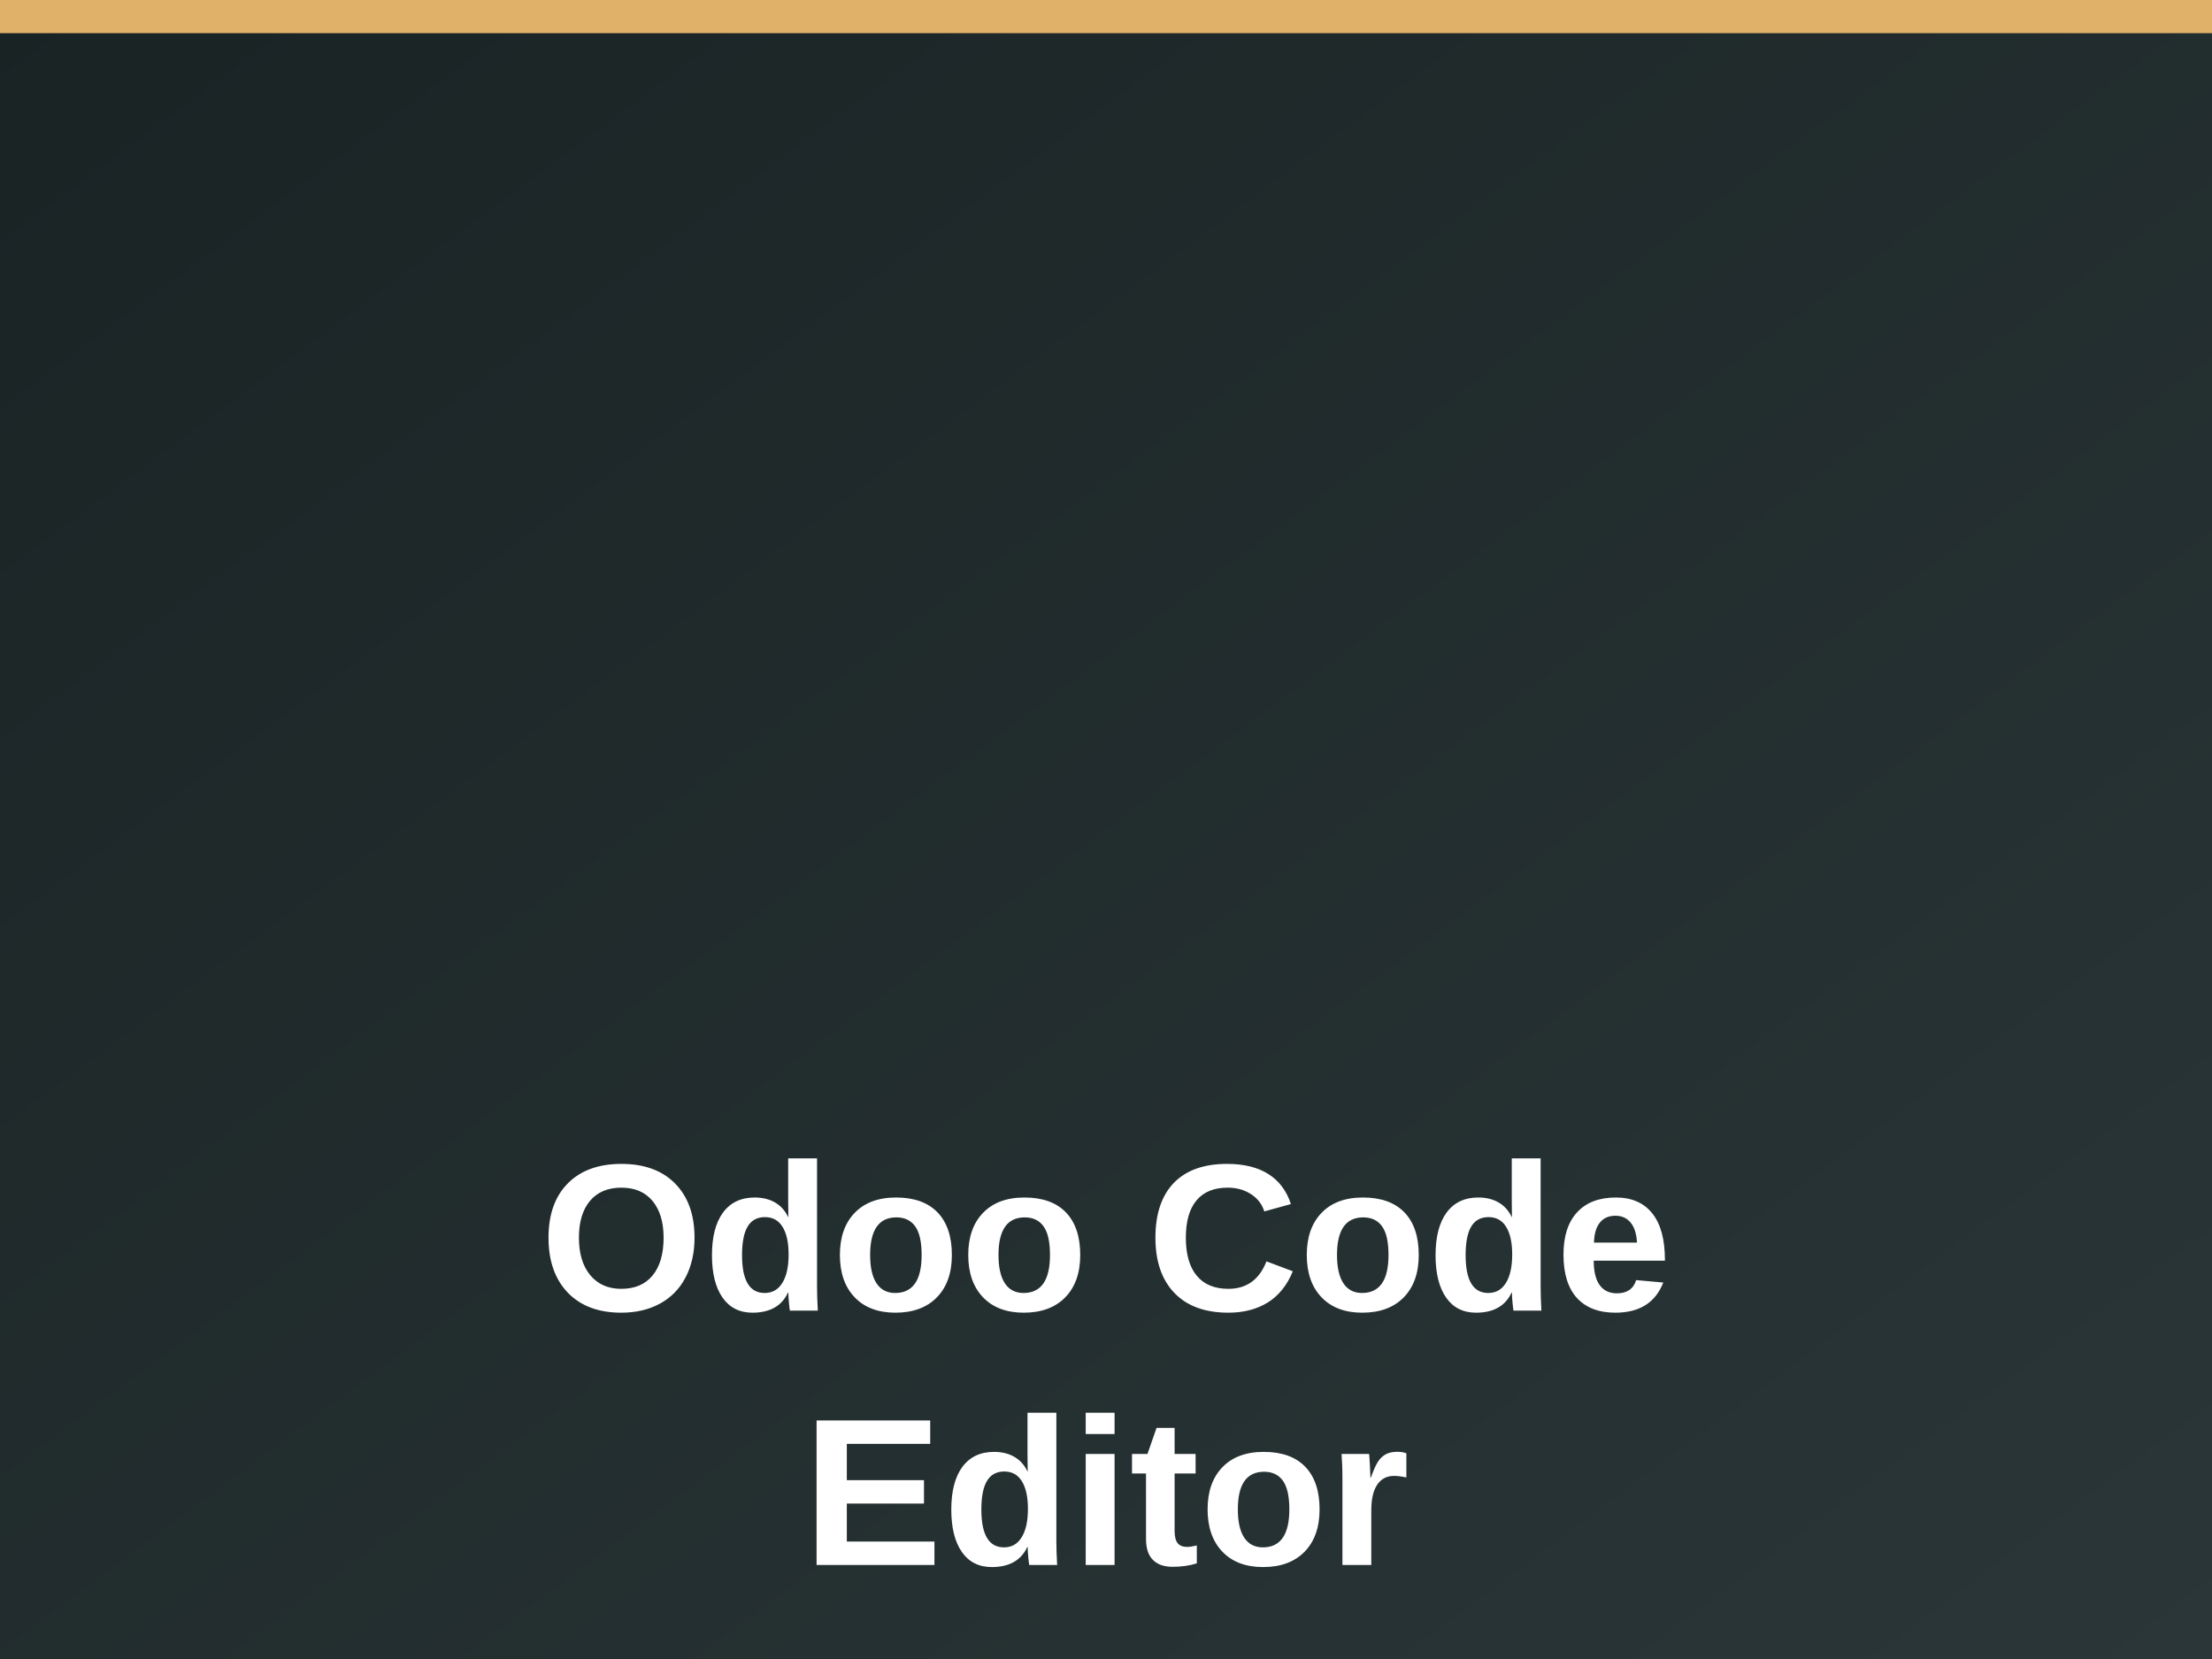
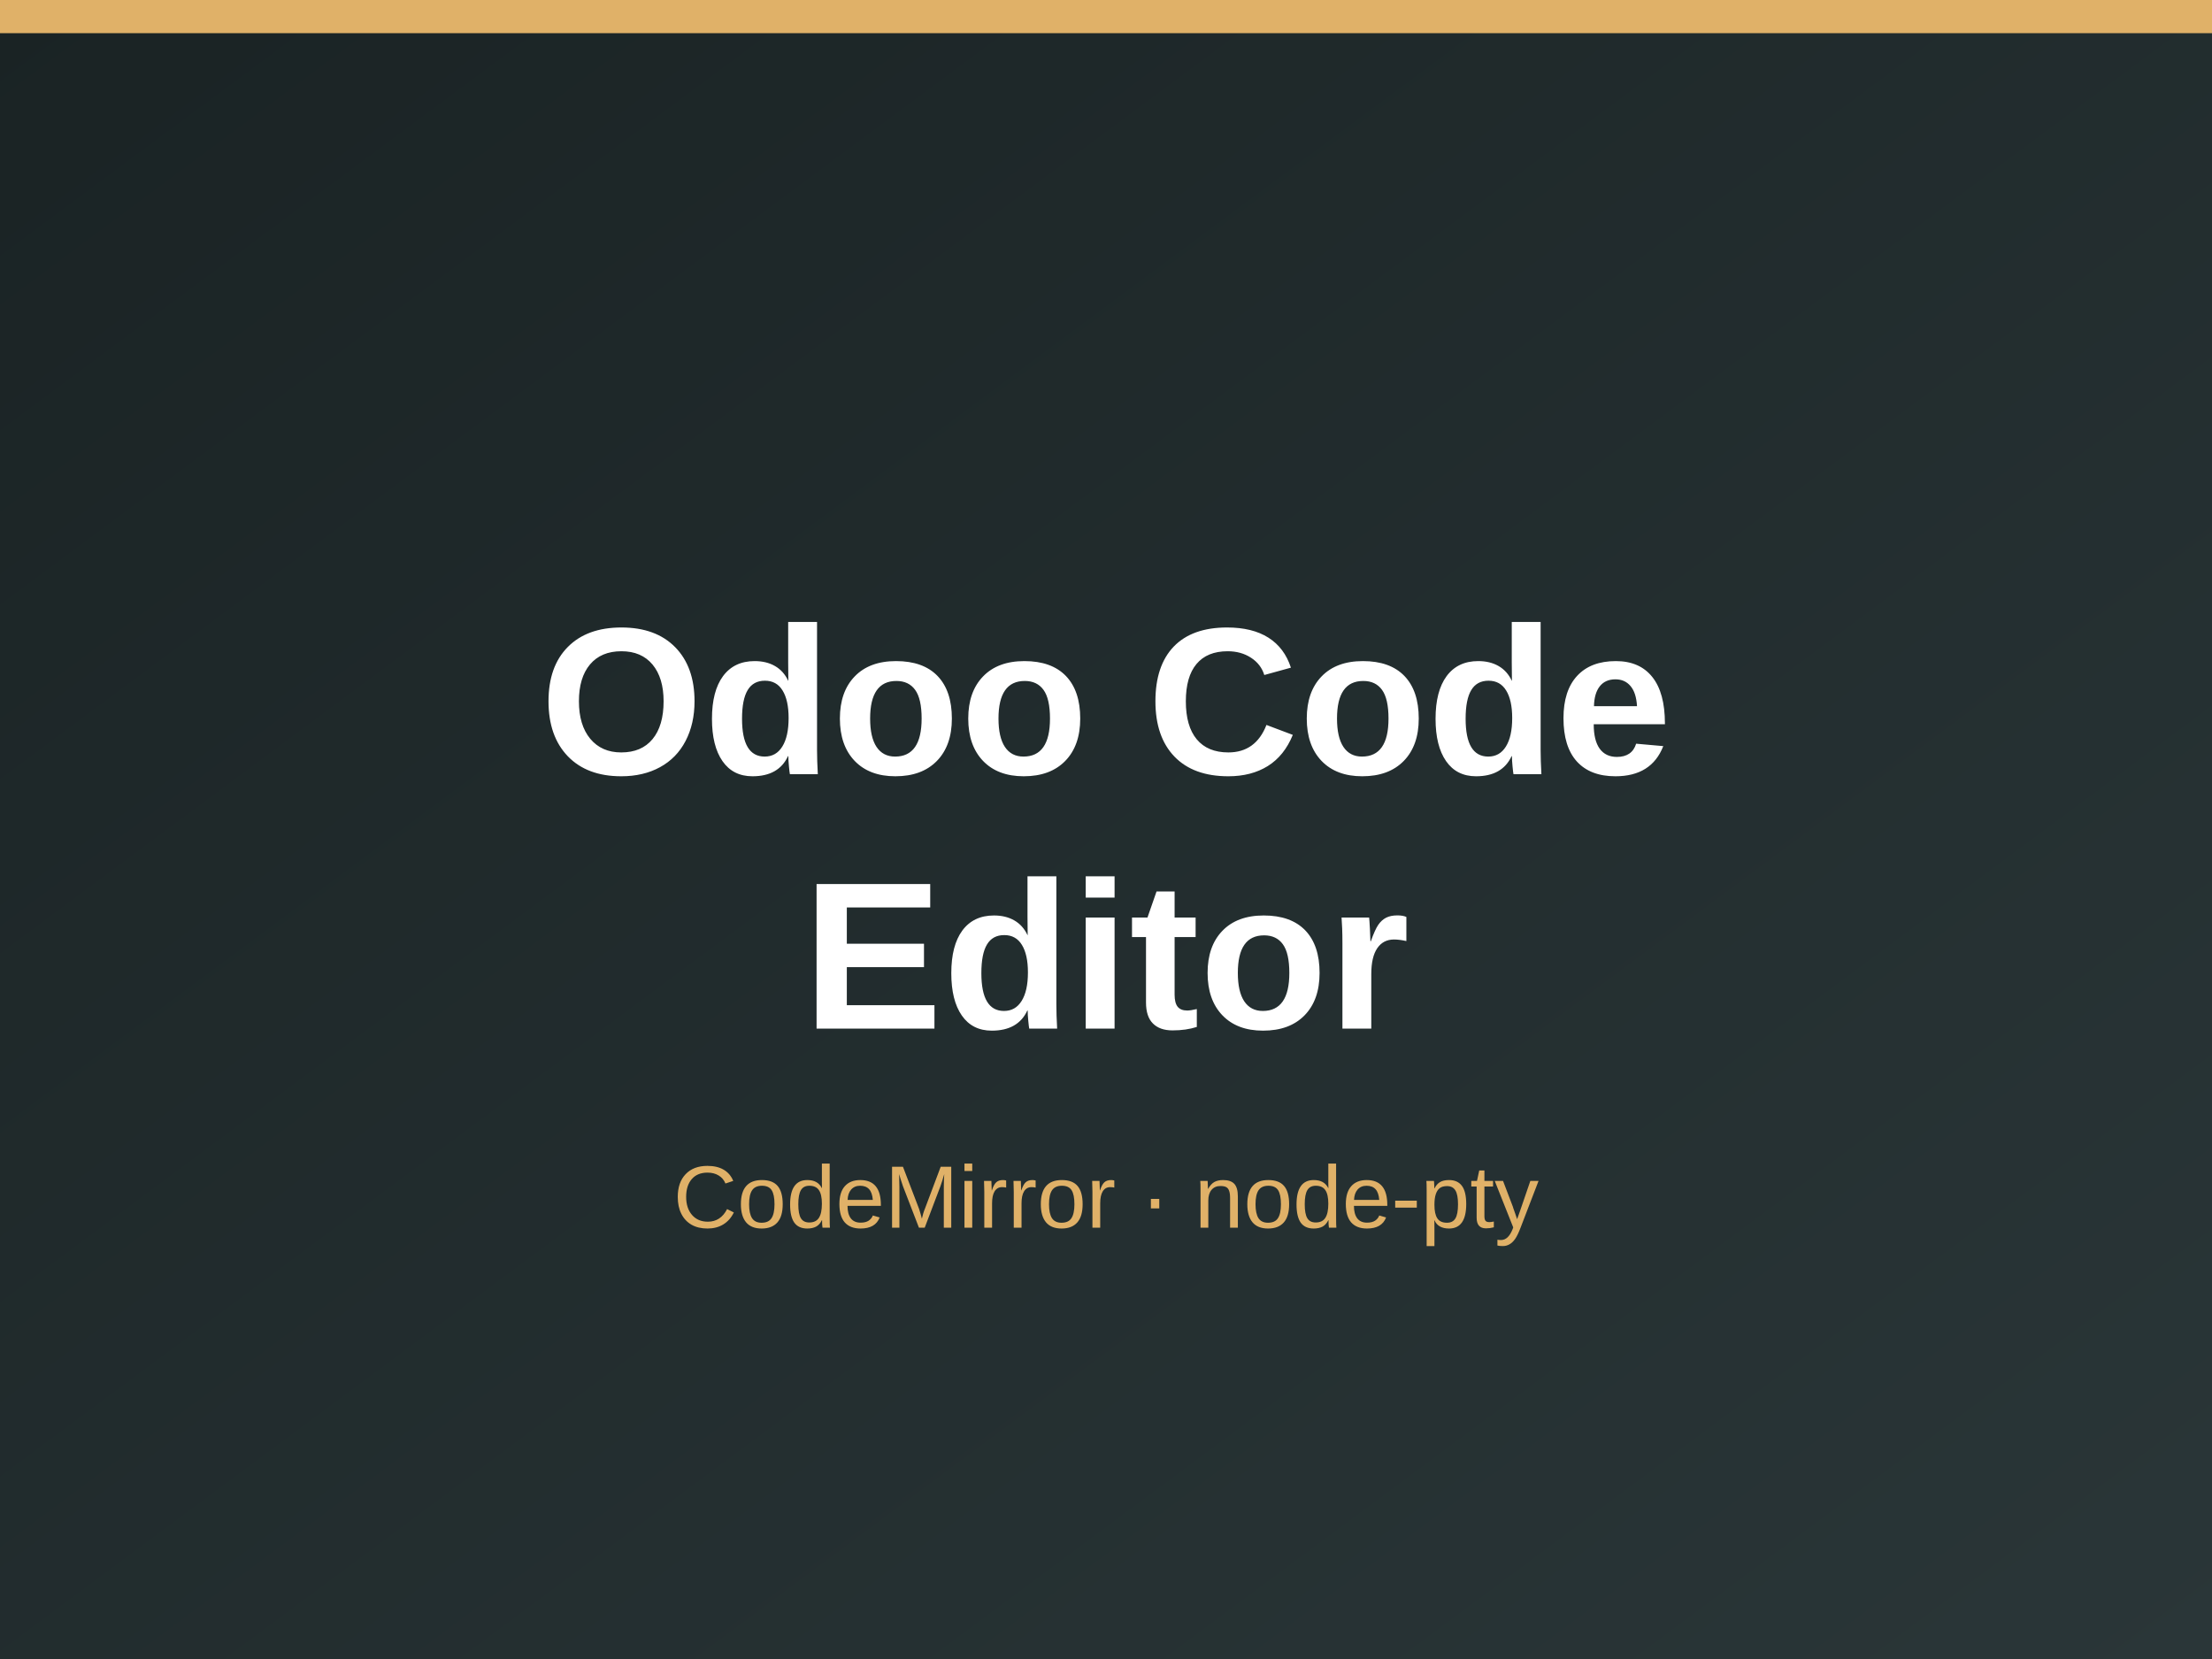
<svg xmlns="http://www.w3.org/2000/svg" viewBox="0 0 400 300">
  <defs>
    <linearGradient id="bg" x1="0" y1="0" x2="1" y2="1">
      <stop offset="0%" stop-color="#1A2324" />
      <stop offset="100%" stop-color="#2a3638" />
    </linearGradient>
  </defs>
  <rect width="400" height="300" fill="url(#bg)" />
  <rect x="0" y="0" width="400" height="6" fill="#e0b168" />
-   <text x="200" y="237" text-anchor="middle" font-family="Arial, sans-serif" font-size="38" font-weight="700" fill="#ffffff">Odoo Code</text>
-   <text x="200" y="283" text-anchor="middle" font-family="Arial, sans-serif" font-size="38" font-weight="700" fill="#ffffff">Editor</text>
-   <text x="200" y="339" text-anchor="middle" font-family="Arial, sans-serif" font-size="16" fill="#e0b168">CodeMirror · node-pty</text>
+   <text x="200" y="140" text-anchor="middle" font-family="Arial, sans-serif" font-size="38" font-weight="700" fill="#ffffff">Odoo Code</text>
+   <text x="200" y="186" text-anchor="middle" font-family="Arial, sans-serif" font-size="38" font-weight="700" fill="#ffffff">Editor</text>
+   <text x="200" y="222" text-anchor="middle" font-family="Arial, sans-serif" font-size="16" fill="#e0b168">CodeMirror · node-pty</text>
</svg>
